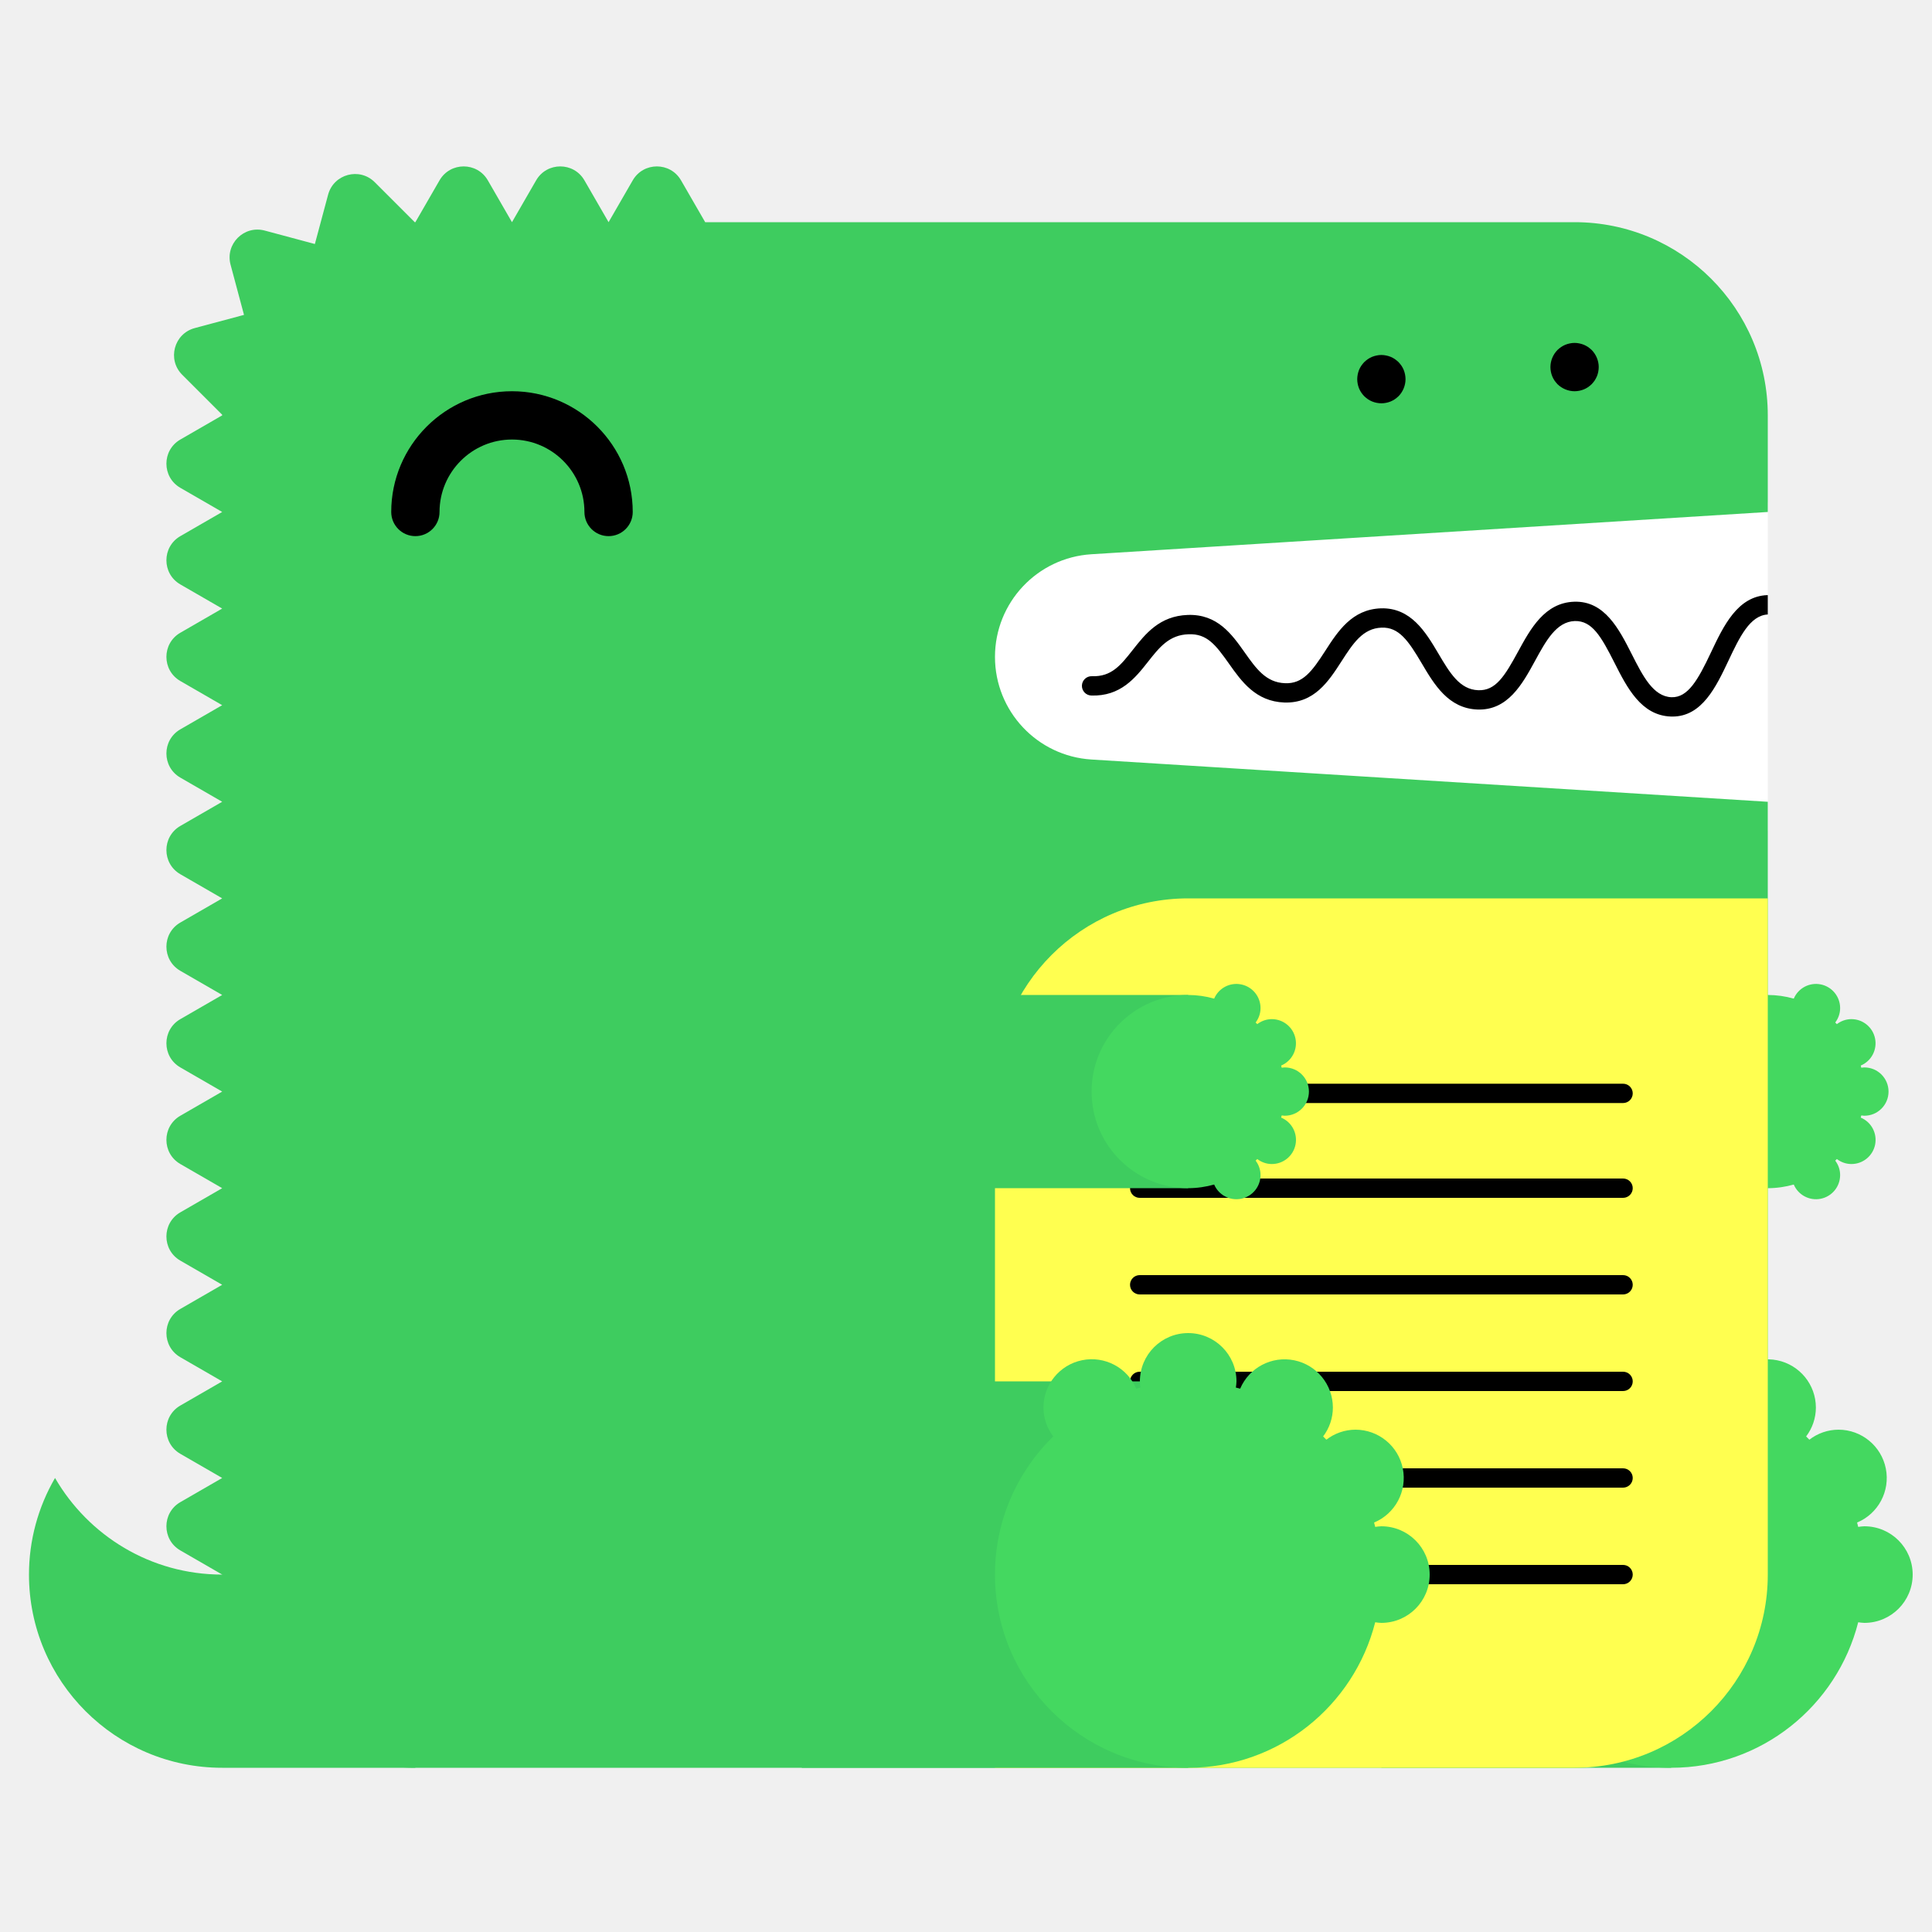
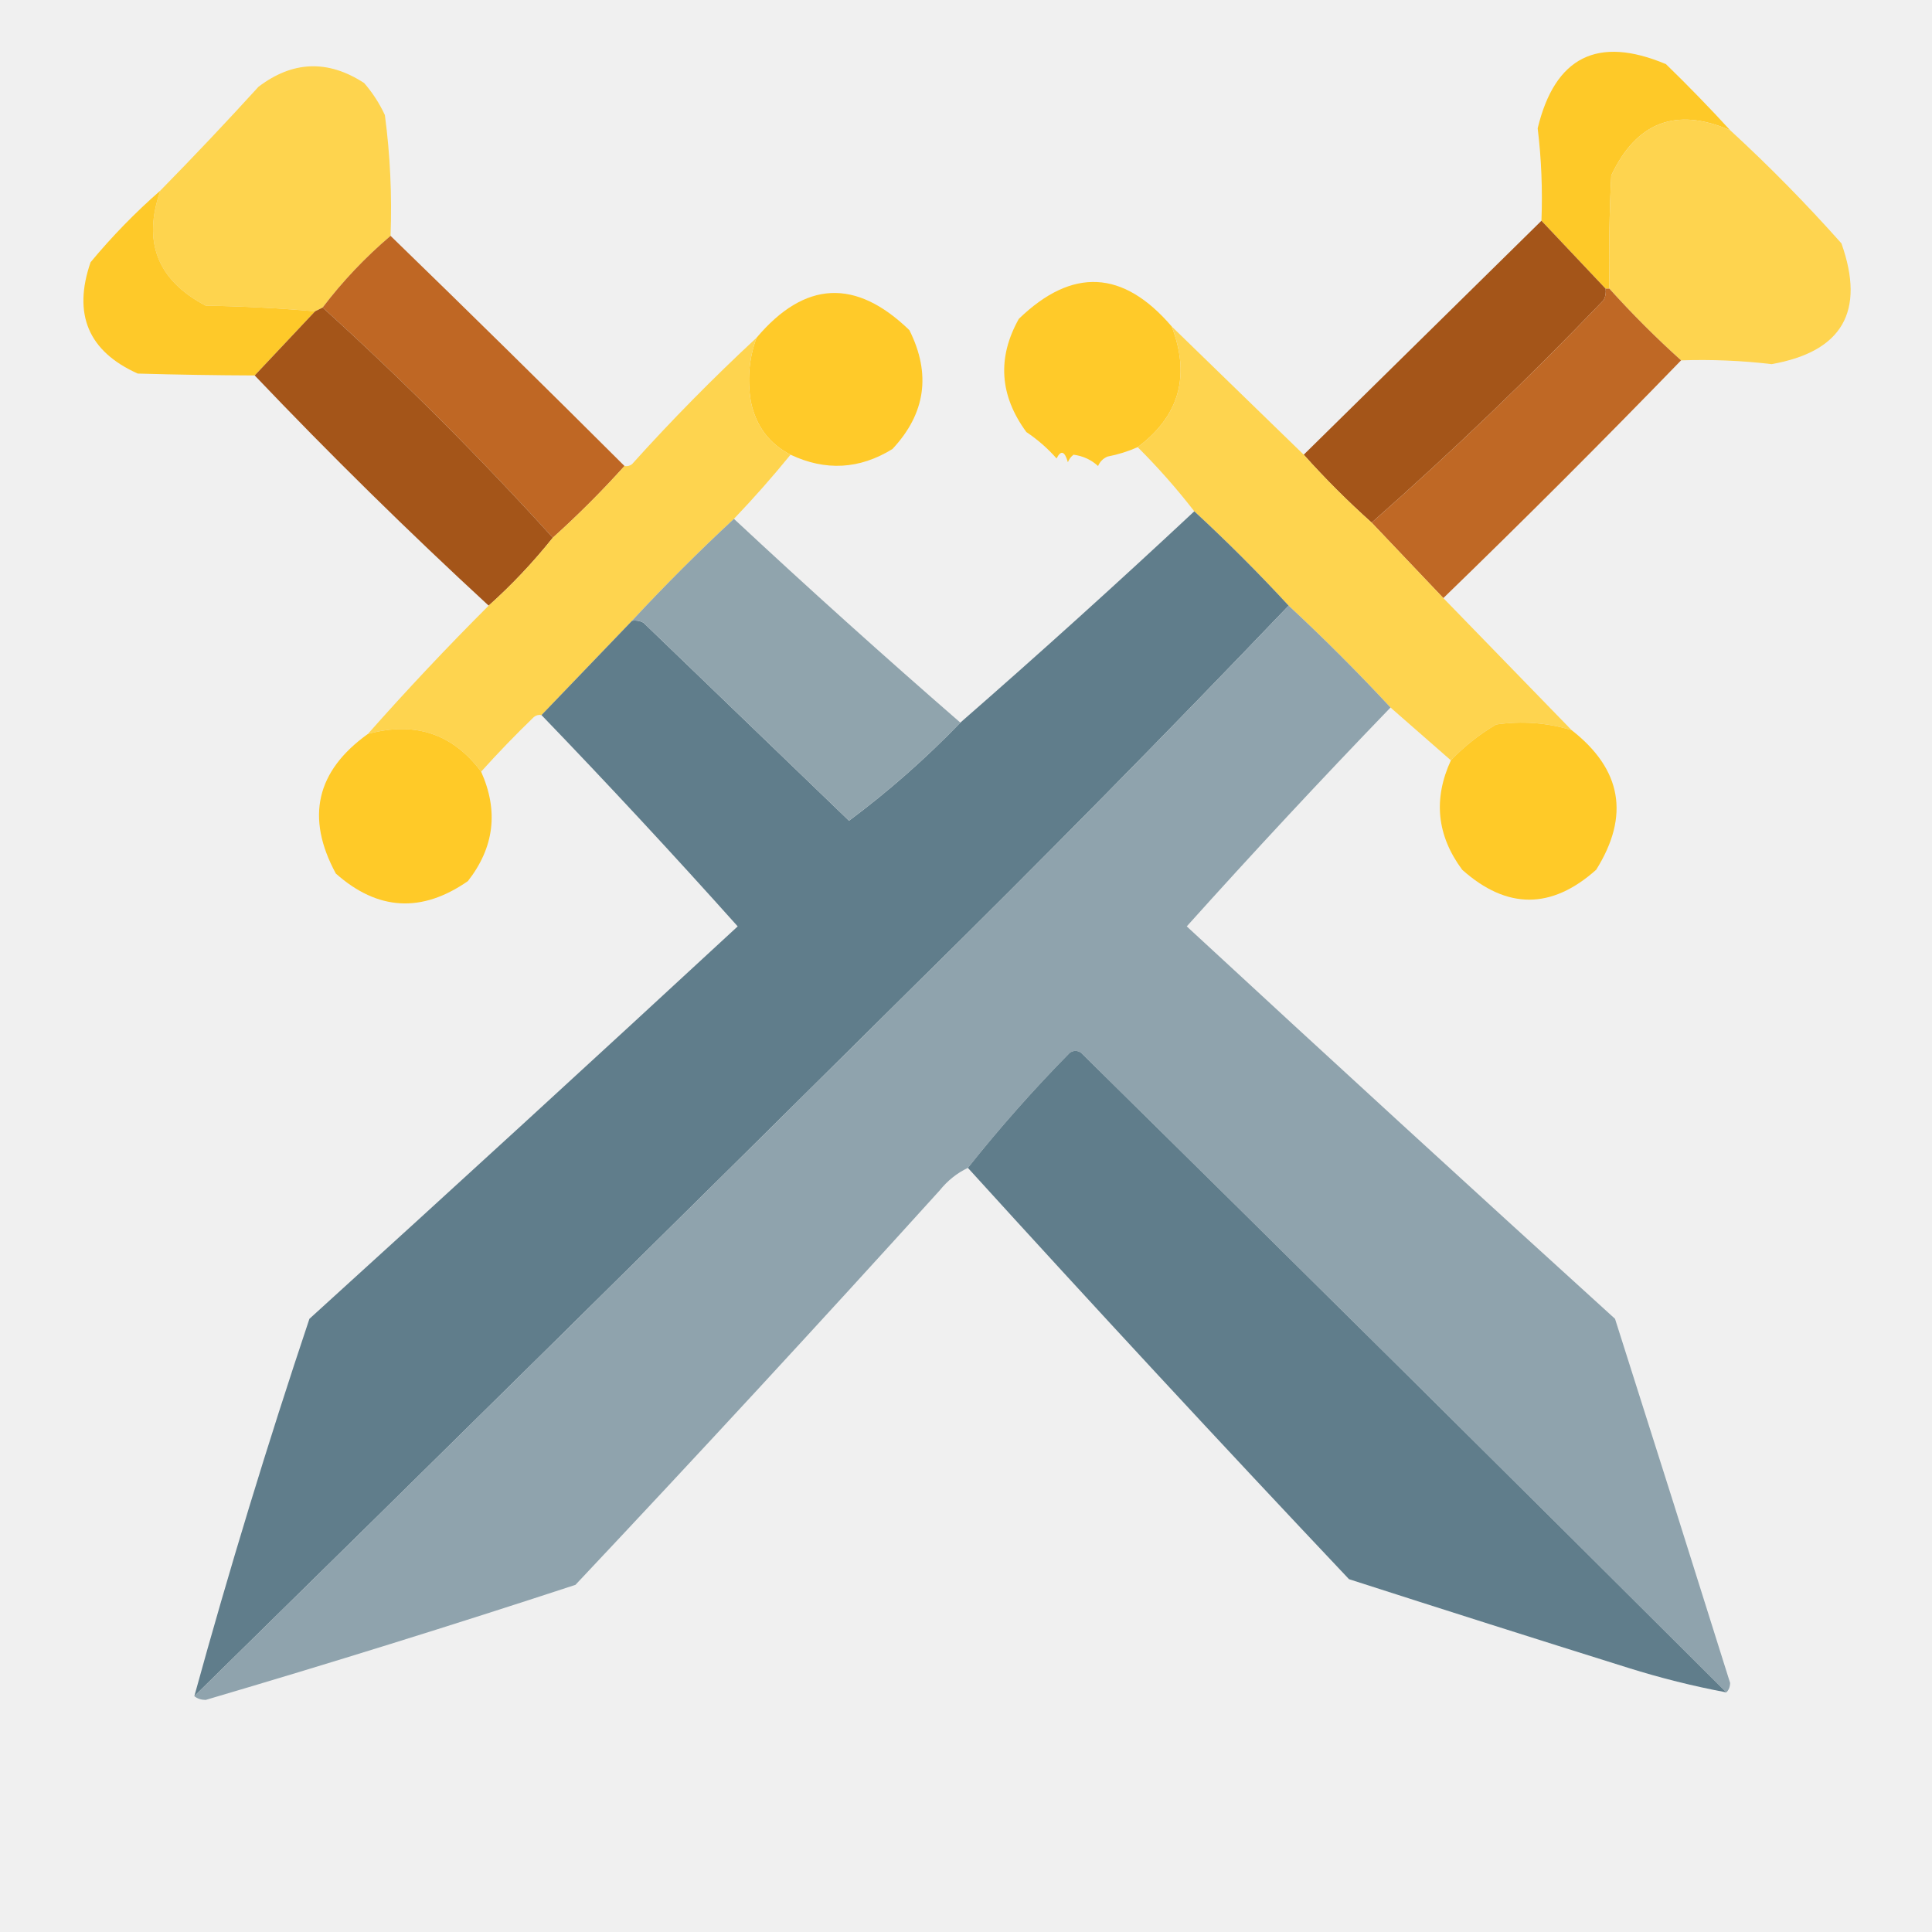
- <svg xmlns="http://www.w3.org/2000/svg" width="200" height="200" viewBox="0 0 200 200">
-   <g fill="none" fill-rule="evenodd">
-     <path fill="#FFF" d="M99 52h84v34H99z" />
-     <path d="M23 163c-7.398 0-13.843-4.027-17.303-10A19.886 19.886 0 0 0 3 163c0 11.046 8.954 20 20 20h20v-20H23z" fill="#3ECC5F" />
-     <path d="M112.98 57.376L183 53V43c0-11.046-8.954-20-20-20H73l-2.5-4.33c-1.112-1.925-3.889-1.925-5 0L63 23l-2.5-4.33c-1.111-1.925-3.889-1.925-5 0L53 23l-2.5-4.33c-1.111-1.925-3.889-1.925-5 0L43 23c-.022 0-.042.003-.065.003l-4.142-4.141c-1.57-1.571-4.252-.853-4.828 1.294l-1.369 5.104-5.192-1.392c-2.148-.575-4.111 1.389-3.535 3.536l1.39 5.193-5.102 1.367c-2.148.576-2.867 3.259-1.296 4.83l4.142 4.142c0 .021-.003.042-.003.064l-4.33 2.5c-1.925 1.111-1.925 3.889 0 5L23 53l-4.33 2.5c-1.925 1.111-1.925 3.889 0 5L23 63l-4.33 2.5c-1.925 1.111-1.925 3.889 0 5L23 73l-4.33 2.5c-1.925 1.111-1.925 3.889 0 5L23 83l-4.33 2.5c-1.925 1.111-1.925 3.889 0 5L23 93l-4.33 2.5c-1.925 1.111-1.925 3.889 0 5L23 103l-4.33 2.5c-1.925 1.111-1.925 3.889 0 5L23 113l-4.33 2.5c-1.925 1.111-1.925 3.889 0 5L23 123l-4.33 2.5c-1.925 1.111-1.925 3.889 0 5L23 133l-4.33 2.5c-1.925 1.111-1.925 3.889 0 5L23 143l-4.33 2.5c-1.925 1.111-1.925 3.889 0 5L23 153l-4.33 2.5c-1.925 1.111-1.925 3.889 0 5L23 163c0 11.046 8.954 20 20 20h120c11.046 0 20-8.954 20-20V83l-70.02-4.376A10.645 10.645 0 0 1 103 68c0-5.621 4.37-10.273 9.98-10.624" fill="#3ECC5F" />
-     <path fill="#3ECC5F" d="M143 183h30v-40h-30z" />
-     <path d="M193 158c-.219 0-.428.037-.639.064-.038-.15-.074-.301-.116-.451A5 5 0 0 0 190.32 148a4.96 4.96 0 0 0-3.016 1.036 26.531 26.531 0 0 0-.335-.336 4.955 4.955 0 0 0 1.011-2.987 5 5 0 0 0-9.599-1.959c-.148-.042-.297-.077-.445-.115.027-.211.064-.42.064-.639a5 5 0 0 0-5-5 5 5 0 0 0-5 5c0 .219.037.428.064.639-.148.038-.297.073-.445.115a4.998 4.998 0 0 0-9.599 1.959c0 1.125.384 2.151 1.011 2.987-3.717 3.632-6.031 8.693-6.031 14.3 0 11.046 8.954 20 20 20 9.339 0 17.16-6.41 19.361-15.064.211.027.42.064.639.064a5 5 0 0 0 5-5 5 5 0 0 0-5-5" fill="#44D860" />
-     <path fill="#3ECC5F" d="M153 123h30v-20h-30z" />
-     <path d="M193 115.5a2.5 2.5 0 1 0 0-5c-.109 0-.214.019-.319.032-.02-.075-.037-.15-.058-.225a2.501 2.501 0 0 0-.963-4.807c-.569 0-1.088.197-1.508.518a6.653 6.653 0 0 0-.168-.168c.314-.417.506-.931.506-1.494a2.5 2.5 0 0 0-4.8-.979A9.987 9.987 0 0 0 183 103c-5.522 0-10 4.478-10 10s4.478 10 10 10c.934 0 1.833-.138 2.69-.377a2.5 2.5 0 0 0 4.8-.979c0-.563-.192-1.077-.506-1.494.057-.055.113-.111.168-.168.42.321.939.518 1.508.518a2.5 2.5 0 0 0 .963-4.807c.021-.074.038-.15.058-.225.105.013.21.032.319.032" fill="#44D860" />
-     <path d="M63 55.5a2.5 2.5 0 0 1-2.5-2.5c0-4.136-3.364-7.5-7.5-7.5s-7.5 3.364-7.5 7.5a2.5 2.5 0 1 1-5 0c0-6.893 5.607-12.5 12.5-12.5S65.5 46.107 65.5 53a2.5 2.5 0 0 1-2.5 2.5" fill="#000" />
-     <path d="M103 183h60c11.046 0 20-8.954 20-20V93h-60c-11.046 0-20 8.954-20 20v70z" fill="#FFFF50" />
-     <path d="M168.02 124h-50.04a1 1 0 1 1 0-2h50.04a1 1 0 1 1 0 2m0 20h-50.04a1 1 0 1 1 0-2h50.04a1 1 0 1 1 0 2m0 20h-50.04a1 1 0 1 1 0-2h50.04a1 1 0 1 1 0 2m0-49.814h-50.04a1 1 0 1 1 0-2h50.04a1 1 0 1 1 0 2m0 19.814h-50.04a1 1 0 1 1 0-2h50.04a1 1 0 1 1 0 2m0 20h-50.04a1 1 0 1 1 0-2h50.04a1 1 0 1 1 0 2M183 61.611c-.012 0-.022-.006-.034-.005-3.09.105-4.552 3.196-5.842 5.923-1.346 2.85-2.387 4.703-4.093 4.647-1.889-.068-2.969-2.202-4.113-4.46-1.314-2.594-2.814-5.536-5.963-5.426-3.046.104-4.513 2.794-5.807 5.167-1.377 2.528-2.314 4.065-4.121 3.994-1.927-.07-2.951-1.805-4.136-3.813-1.321-2.236-2.848-4.75-5.936-4.664-2.994.103-4.465 2.385-5.763 4.4-1.373 2.13-2.335 3.428-4.165 3.351-1.973-.07-2.992-1.51-4.171-3.177-1.324-1.873-2.816-3.993-5.895-3.89-2.928.1-4.399 1.97-5.696 3.618-1.232 1.564-2.194 2.802-4.229 2.724a1 1 0 0 0-.072 2c3.017.101 4.545-1.8 5.872-3.487 1.177-1.496 2.193-2.787 4.193-2.855 1.926-.082 2.829 1.115 4.195 3.045 1.297 1.834 2.769 3.914 5.731 4.021 3.103.104 4.596-2.215 5.918-4.267 1.182-1.834 2.202-3.417 4.15-3.484 1.793-.067 2.769 1.35 4.145 3.681 1.297 2.197 2.766 4.686 5.787 4.796 3.125.108 4.634-2.62 5.949-5.035 1.139-2.088 2.214-4.06 4.119-4.126 1.793-.042 2.728 1.595 4.111 4.33 1.292 2.553 2.757 5.445 5.825 5.556l.169.003c3.064 0 4.518-3.075 5.805-5.794 1.139-2.41 2.217-4.68 4.067-4.773v-2z" fill="#000" />
-     <path fill="#3ECC5F" d="M83 183h40v-40H83z" />
-     <path d="M143 158c-.219 0-.428.037-.639.064-.038-.15-.074-.301-.116-.451A5 5 0 0 0 140.32 148a4.96 4.96 0 0 0-3.016 1.036 26.531 26.531 0 0 0-.335-.336 4.955 4.955 0 0 0 1.011-2.987 5 5 0 0 0-9.599-1.959c-.148-.042-.297-.077-.445-.115.027-.211.064-.42.064-.639a5 5 0 0 0-5-5 5 5 0 0 0-5 5c0 .219.037.428.064.639-.148.038-.297.073-.445.115a4.998 4.998 0 0 0-9.599 1.959c0 1.125.384 2.151 1.011 2.987-3.717 3.632-6.031 8.693-6.031 14.3 0 11.046 8.954 20 20 20 9.339 0 17.16-6.41 19.361-15.064.211.027.42.064.639.064a5 5 0 0 0 5-5 5 5 0 0 0-5-5" fill="#44D860" />
-     <path fill="#3ECC5F" d="M83 123h40v-20H83z" />
-     <path d="M133 115.5a2.5 2.5 0 1 0 0-5c-.109 0-.214.019-.319.032-.02-.075-.037-.15-.058-.225a2.501 2.501 0 0 0-.963-4.807c-.569 0-1.088.197-1.508.518a6.653 6.653 0 0 0-.168-.168c.314-.417.506-.931.506-1.494a2.5 2.5 0 0 0-4.8-.979A9.987 9.987 0 0 0 123 103c-5.522 0-10 4.478-10 10s4.478 10 10 10c.934 0 1.833-.138 2.69-.377a2.5 2.5 0 0 0 4.8-.979c0-.563-.192-1.077-.506-1.494.057-.055.113-.111.168-.168.42.321.939.518 1.508.518a2.5 2.5 0 0 0 .963-4.807c.021-.074.038-.15.058-.225.105.013.21.032.319.032" fill="#44D860" />
-     <path d="M143 41.75c-.16 0-.33-.02-.49-.05a2.52 2.52 0 0 1-.47-.14c-.15-.06-.29-.14-.431-.23-.13-.09-.259-.2-.38-.31-.109-.12-.219-.24-.309-.38s-.17-.28-.231-.43a2.619 2.619 0 0 1-.189-.96c0-.16.02-.33.05-.49.03-.16.08-.31.139-.47.061-.15.141-.29.231-.43.09-.13.2-.26.309-.38.121-.11.25-.22.38-.31.141-.09.281-.17.431-.23.149-.06.31-.11.47-.14.32-.07.65-.07.98 0 .159.03.32.08.47.14.149.06.29.14.43.23.13.09.259.2.38.31.11.12.22.25.31.38.09.14.17.28.23.43.06.16.11.31.14.47.029.16.05.33.05.49 0 .66-.271 1.31-.73 1.77-.121.11-.25.22-.38.31-.14.09-.281.17-.43.23a2.565 2.565 0 0 1-.96.19m20-1.25c-.66 0-1.3-.27-1.771-.73a3.802 3.802 0 0 1-.309-.38c-.09-.14-.17-.28-.231-.43a2.619 2.619 0 0 1-.189-.96c0-.66.27-1.3.729-1.77.121-.11.25-.22.38-.31.141-.09.281-.17.431-.23.149-.06.31-.11.47-.14.32-.07.66-.07.98 0 .159.03.32.08.47.14.149.06.29.14.43.23.13.09.259.2.38.31.459.47.73 1.11.73 1.77 0 .16-.021.33-.05.49-.03.16-.08.32-.14.47-.07.15-.14.29-.23.43-.09.13-.2.26-.31.38-.121.11-.25.22-.38.31-.14.09-.281.17-.43.23a2.565 2.565 0 0 1-.96.19" fill="#000" />
+ <svg xmlns="http://www.w3.org/2000/svg" version="1.1" width="512px" height="512px" style="shape-rendering:geometricPrecision; text-rendering:geometricPrecision; image-rendering:optimizeQuality; fill-rule:evenodd; clip-rule:evenodd">
+   <g>
+     <path style="opacity:1" fill="#fec928" d="M 458.5,34.5 C 444.173,28.333 433.673,32.333 427,46.5C 426.5,56.494 426.334,66.494 426.5,76.5C 426.167,76.5 425.833,76.5 425.5,76.5C 419.833,70.5 414.167,64.5 408.5,58.5C 408.816,50.248 408.482,42.081 407.5,34C 412.071,15.048 423.404,9.381 441.5,17C 447.37,22.702 453.036,28.535 458.5,34.5 Z" />
+   </g>
+   <g>
+     <path style="opacity:0.998" fill="#fed44e" d="M 103.5,62.5 C 96.775,68.223 90.775,74.556 85.5,81.5C 84.833,81.833 84.167,82.167 83.5,82.5C 74.009,81.67 64.342,81.17 54.5,81C 41.731,74.293 37.731,64.127 42.5,50.5C 51.328,41.505 59.995,32.338 68.5,23C 77.579,16.104 86.912,15.77 96.5,22C 98.727,24.564 100.561,27.397 102,30.5C 103.403,41.102 103.903,51.769 103.5,62.5 Z" />
+   </g>
+   <g>
+     <path style="opacity:0.999" fill="#fed44f" d="M 458.5,34.5 C 468.828,43.995 478.661,53.995 488,64.5C 494.391,82.524 488.225,93.191 469.5,96.5C 461.536,95.562 453.536,95.229 445.5,95.5C 438.833,89.5 432.5,83.167 426.5,76.5C 426.334,66.494 426.5,56.494 427,46.5C 433.673,32.333 444.173,28.333 458.5,34.5 Z" />
+   </g>
+   <g>
+     <path style="opacity:0.996" fill="#fec928" d="M 42.5,50.5 C 37.731,64.127 41.731,74.293 54.5,81C 64.342,81.17 74.009,81.67 83.5,82.5C 78.167,88.167 72.833,93.833 67.5,99.5C 57.26,99.463 46.927,99.296 36.5,99C 23.421,93.126 19.254,83.293 24,69.5C 29.671,62.663 35.838,56.329 42.5,50.5 Z" />
+   </g>
+   <g>
+     <path style="opacity:1" fill="#a45519" d="M 408.5,58.5 C 414.167,64.5 419.833,70.5 425.5,76.5C 425.649,77.552 425.483,78.552 425,79.5C 405.138,100.203 384.638,119.87 363.5,138.5C 357.167,132.833 351.167,126.833 345.5,120.5C 366.5,99.833 387.5,79.167 408.5,58.5 Z" />
+   </g>
+   <g>
+     <path style="opacity:1" fill="#bf6724" d="M 103.5,62.5 C 124.427,82.811 145.094,103.144 165.5,123.5C 159.5,130.167 153.167,136.5 146.5,142.5C 127.134,121.134 106.8,100.8 85.5,81.5C 90.775,74.556 96.775,68.223 103.5,62.5 Z" />
+   </g>
+   <g>
+     <path style="opacity:0.998" fill="#ffca29" d="M 310.5,86.5 C 315.54,99.57 312.54,110.237 301.5,118.5C 298.958,119.624 296.292,120.458 293.5,121C 292.333,121.5 291.5,122.333 291,123.5C 289.203,121.844 287.036,120.844 284.5,120.5C 283.808,121.025 283.308,121.692 283,122.5C 282.16,119.536 281.16,119.203 280,121.5C 277.68,118.852 275.014,116.519 272,114.5C 264.894,104.81 264.227,94.81 270,84.5C 284.141,70.826 297.641,71.492 310.5,86.5 Z" />
+   </g>
+   <g>
+     <path style="opacity:0.996" fill="#ffca28" d="M 209.5,120.5 C 203.856,117.588 200.356,112.921 199,106.5C 197.992,100.59 198.492,94.923 200.5,89.5C 213.274,74.383 226.774,73.716 241,87.5C 246.796,99.106 245.296,109.606 236.5,119C 227.781,124.376 218.781,124.876 209.5,120.5 Z" />
+   </g>
+   <g>
+     <path style="opacity:1" fill="#bf6825" d="M 425.5,76.5 C 425.833,76.5 426.167,76.5 426.5,76.5C 432.5,83.167 438.833,89.5 445.5,95.5C 424.833,116.833 403.833,137.833 382.5,158.5C 376.167,151.833 369.833,145.167 363.5,138.5C 384.638,119.87 405.138,100.203 425,79.5C 425.483,78.552 425.649,77.552 425.5,76.5 Z" />
+   </g>
+   <g>
+     <path style="opacity:1" fill="#a45519" d="M 85.5,81.5 C 106.8,100.8 127.134,121.134 146.5,142.5C 141.26,149.05 135.593,155.05 129.5,160.5C 108.196,140.863 87.53,120.53 67.5,99.5C 72.833,93.833 78.167,88.167 83.5,82.5C 84.167,82.167 84.833,81.833 85.5,81.5 Z" />
+   </g>
+   <g>
+     <path style="opacity:0.998" fill="#fed44f" d="M 310.5,86.5 C 322.167,97.833 333.833,109.167 345.5,120.5C 351.167,126.833 357.167,132.833 363.5,138.5C 369.833,145.167 376.167,151.833 382.5,158.5C 393.833,170.167 405.167,181.833 416.5,193.5C 410.005,191.51 403.339,191.01 396.5,192C 392.05,194.619 388.05,197.786 384.5,201.5C 379.167,196.833 373.833,192.167 368.5,187.5C 359.833,178.167 350.833,169.167 341.5,160.5C 333.5,151.833 325.167,143.5 316.5,135.5C 311.894,129.556 306.894,123.89 301.5,118.5C 312.54,110.237 315.54,99.57 310.5,86.5 Z" />
+   </g>
+   <g>
+     <path style="opacity:0.998" fill="#fed44f" d="M 200.5,89.5 C 198.492,94.923 197.992,100.59 199,106.5C 200.356,112.921 203.856,117.588 209.5,120.5C 204.735,126.354 199.735,132.021 194.5,137.5C 185.167,146.167 176.167,155.167 167.5,164.5C 159.5,172.833 151.5,181.167 143.5,189.5C 142.761,189.369 142.094,189.536 141.5,190C 136.63,194.702 131.963,199.535 127.5,204.5C 119.98,194.438 109.98,191.105 97.5,194.5C 107.745,182.917 118.411,171.584 129.5,160.5C 135.593,155.05 141.26,149.05 146.5,142.5C 153.167,136.5 159.5,130.167 165.5,123.5C 166.239,123.631 166.906,123.464 167.5,123C 178.006,111.328 189.006,100.161 200.5,89.5 Z" />
+   </g>
+   <g>
+     <path style="opacity:0.561" fill="#fcfdfc" d="M 285.5,122.5 C 286.833,123.167 286.833,123.167 285.5,122.5 Z" />
+   </g>
+   <g>
+     <path style="opacity:1" fill="#607d8b" d="M 316.5,135.5 C 325.167,143.5 333.5,151.833 341.5,160.5C 308.976,194.524 275.976,228.024 242.5,261C 178.885,324.117 115.218,386.95 51.5,449.5C 60.749,415.918 70.915,382.584 82,349.5C 120.009,314.989 157.843,280.323 195.5,245.5C 178.484,226.486 161.151,207.819 143.5,189.5C 151.5,181.167 159.5,172.833 167.5,164.5C 168.552,164.351 169.552,164.517 170.5,165C 188.626,182.457 206.792,199.957 225,217.5C 235.544,209.644 245.377,200.977 254.5,191.5C 275.465,173.203 296.132,154.537 316.5,135.5 Z" />
+   </g>
+   <g>
+     <path style="opacity:0.999" fill="#90a4ad" d="M 194.5,137.5 C 214.176,155.842 234.176,173.842 254.5,191.5C 245.377,200.977 235.544,209.644 225,217.5C 206.792,199.957 188.626,182.457 170.5,165C 169.552,164.517 168.552,164.351 167.5,164.5C 176.167,155.167 185.167,146.167 194.5,137.5 Z" />
+   </g>
+   <g>
+     <path style="opacity:0.999" fill="#8fa3ad" d="M 341.5,160.5 C 350.833,169.167 359.833,178.167 368.5,187.5C 350.183,206.486 332.183,225.819 314.5,245.5C 352.157,280.323 389.991,314.989 428,349.5C 438.247,381.657 448.413,413.824 458.5,446C 458.472,447.07 458.139,447.903 457.5,448.5C 400.647,391.813 343.647,335.313 286.5,279C 285.5,278.333 284.5,278.333 283.5,279C 273.898,288.761 264.898,298.927 256.5,309.5C 253.606,310.882 251.106,312.882 249,315.5C 217.145,350.686 184.978,385.519 152.5,420C 119.99,430.67 87.324,440.837 54.5,450.5C 53.274,450.48 52.274,450.147 51.5,449.5C 115.218,386.95 178.885,324.117 242.5,261C 275.976,228.024 308.976,194.524 341.5,160.5 Z" />
+   </g>
+   <g>
+     <path style="opacity:0.997" fill="#ffca28" d="M 416.5,193.5 C 429.792,203.872 431.958,216.206 423,230.5C 411.162,241.058 399.329,241.058 387.5,230.5C 380.777,221.435 379.777,211.768 384.5,201.5C 388.05,197.786 392.05,194.619 396.5,192C 403.339,191.01 410.005,191.51 416.5,193.5 Z" />
+   </g>
+   <g>
+     <path style="opacity:0.998" fill="#ffca28" d="M 127.5,204.5 C 132.16,214.885 130.994,224.551 124,233.5C 111.758,242.007 100.091,241.34 89,231.5C 80.961,216.656 83.794,204.323 97.5,194.5C 109.98,191.105 119.98,194.438 127.5,204.5 Z" />
+   </g>
+   <g>
+     <path style="opacity:1" fill="#607d8b" d="M 457.5,448.5 C 448.728,446.856 440.062,444.689 431.5,442C 406.808,434.269 382.141,426.436 357.5,418.5C 323.444,382.447 289.777,346.114 256.5,309.5C 264.898,298.927 273.898,288.761 283.5,279C 284.5,278.333 285.5,278.333 286.5,279C 343.647,335.313 400.647,391.813 457.5,448.5 Z" />
  </g>
</svg>
